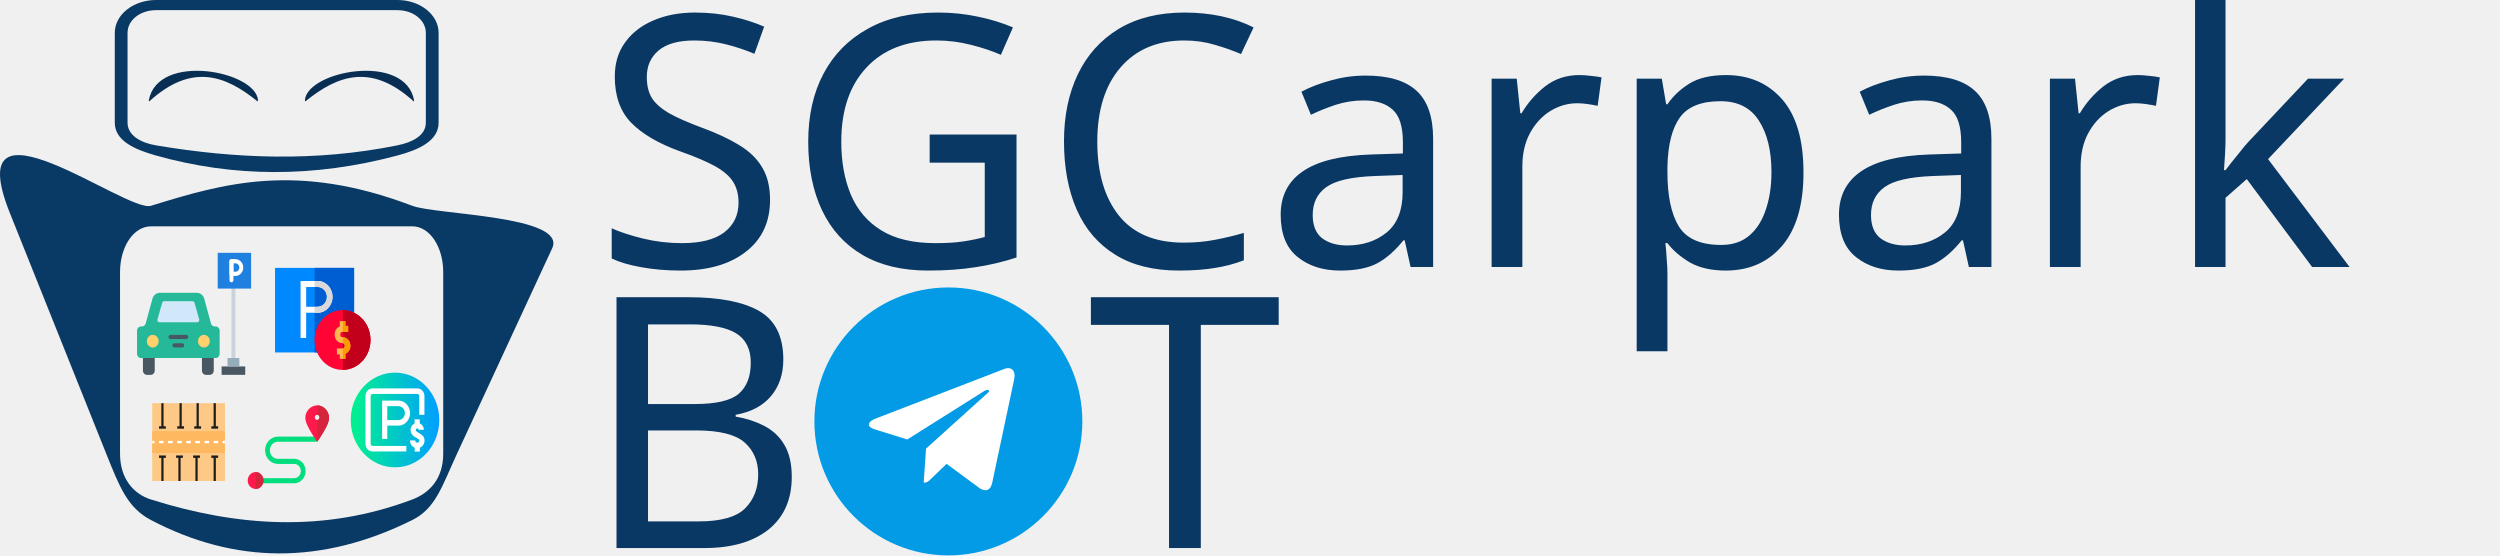
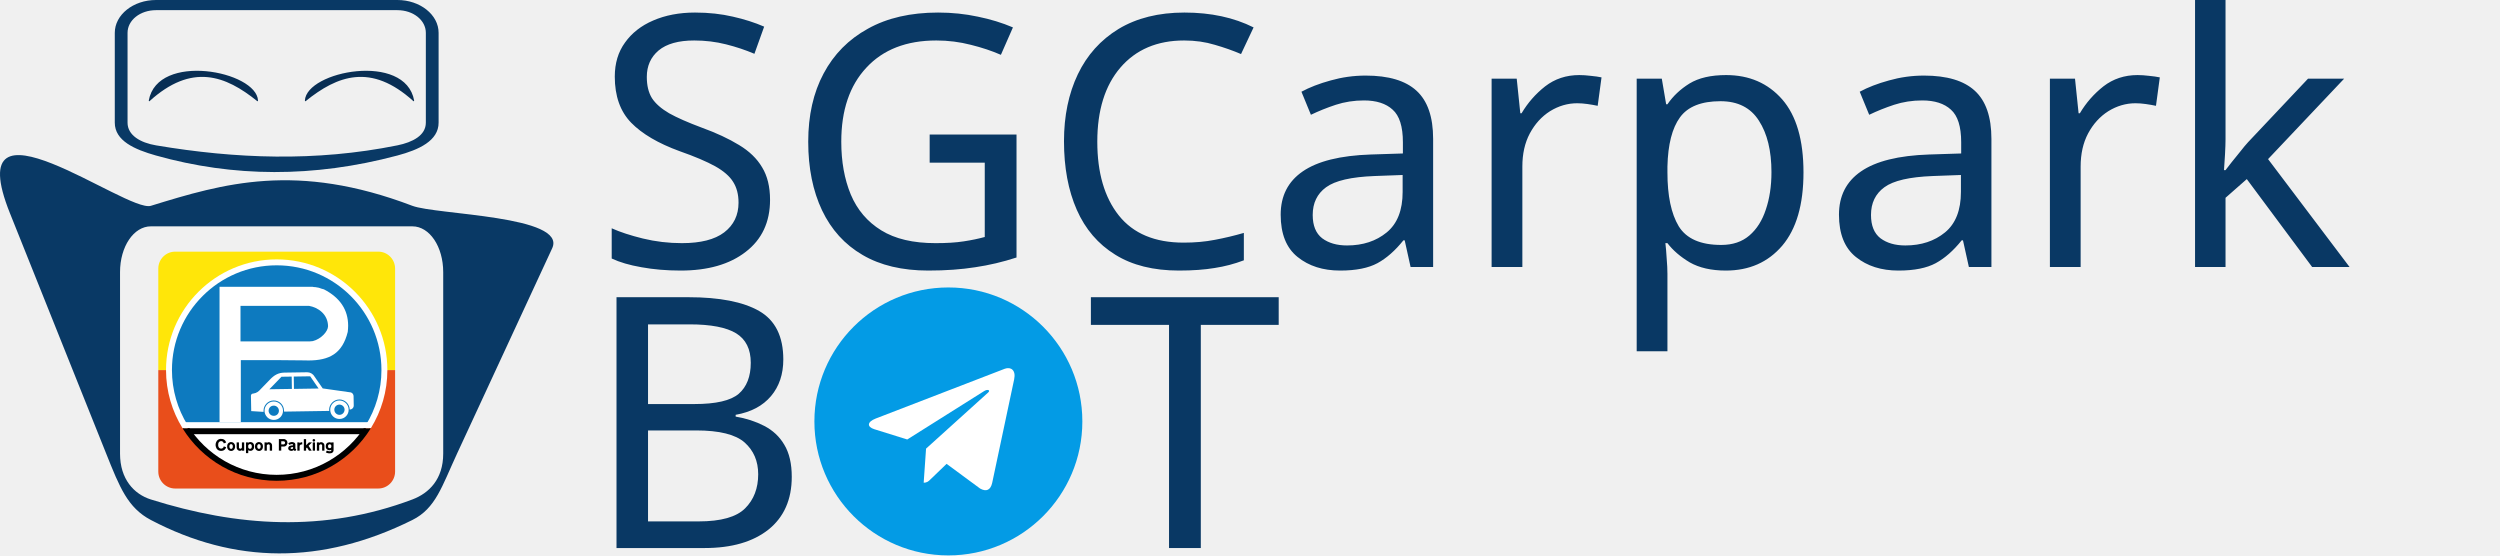
- <svg xmlns="http://www.w3.org/2000/svg" xmlns:xlink="http://www.w3.org/1999/xlink" height="33.871pt" viewBox="0 -15 152.461 33.871" width="152.461pt" version="1.1" id="svg40">
+ <svg xmlns="http://www.w3.org/2000/svg" height="33.871pt" viewBox="0 -15 152.461 33.871" width="152.461pt" version="1.1" id="svg40">
  <defs id="defs44">
    <linearGradient id="a" gradientUnits="userSpaceOnUse" x1="0" x2="512" y1="256" y2="256">
      <stop offset="0" stop-color="#00f38d" id="stop1633" />
      <stop offset="1" stop-color="#009eff" id="stop1635" />
    </linearGradient>
-     <linearGradient xlink:href="#a" id="linearGradient2486" gradientUnits="userSpaceOnUse" x1="0" y1="256" x2="512" y2="256" />
  </defs>
-   <g id="g1059" transform="matrix(0.7142506,0,0,0.7142506,-2.829363,10.17733)">
-     <path style="color:#000000;font-style:normal;font-variant:normal;font-weight:normal;font-stretch:normal;font-size:medium;line-height:normal;font-family:sans-serif;font-variant-ligatures:normal;font-variant-position:normal;font-variant-caps:normal;font-variant-numeric:normal;font-variant-alternates:normal;font-feature-settings:normal;text-indent:0;text-align:start;text-decoration:none;text-decoration-line:none;text-decoration-style:solid;text-decoration-color:#000000;letter-spacing:normal;word-spacing:normal;text-transform:none;writing-mode:lr-tb;direction:ltr;text-orientation:mixed;dominant-baseline:auto;baseline-shift:baseline;text-anchor:start;white-space:normal;shape-padding:0;clip-rule:nonzero;display:inline;overflow:visible;visibility:visible;opacity:0.993;isolation:auto;mix-blend-mode:normal;color-interpolation:sRGB;color-interpolation-filters:linearRGB;solid-color:#000000;solid-opacity:1;vector-effect:none;fill:#083864;fill-opacity:1;fill-rule:nonzero;stroke:none;stroke-width:1.439;stroke-linecap:round;stroke-linejoin:miter;stroke-miterlimit:4;stroke-dasharray:none;stroke-dashoffset:0;stroke-opacity:1;paint-order:markers fill stroke;color-rendering:auto;image-rendering:auto;shape-rendering:auto;text-rendering:auto;enable-background:accumulate" d="M 16.845,-17.678 C 14.786,-17.042 0.363,-28.153 4.807,-17.053 L 13.03,3.484 c 1.149,2.871 1.832,4.624 3.815,5.665 7.139,3.748 14.571,3.856 22.324,0 1.994,-0.992 2.519,-2.866 3.815,-5.665 l 8.123,-17.534 c 1.296,-2.798 -9.9,-2.852 -11.938,-3.627 -9.88,-3.76 -16.125,-1.915 -22.324,0 z m 0,1.753 h 22.324 c 1.47,0 2.635,1.729 2.635,3.911 V 3.484 c 0,2.182 -1.21,3.374 -2.635,3.912 -7.554,2.849 -14.974,2.31 -22.324,0 -1.438,-0.452 -2.635,-1.73 -2.635,-3.912 V -12.013 c 0,-2.182 1.165,-3.911 2.635,-3.911 z" id="path2091" />
-     <g transform="matrix(0.01476919,0,0,0.0157948,33.90612,-3.433917)" id="g2300">
-       <path style="fill:url(#linearGradient2486)" id="path2290" d="M 512,256 C 512,397.387 397.387,512 256,512 114.613,512 0,397.387 0,256 0,114.613 114.613,0 256,0 397.387,0 512,114.613 512,256 Z m 0,0" />
-       <g style="fill:#ffffff" id="g2298">
-         <path id="path2292" d="M 115.152,384.832 V 126.512 c 0,-6.266 5.094,-11.359 11.359,-11.359 h 258.32 c 6.262,0 11.359,5.094 11.359,11.359 v 101.48 h 30 V 126.512 c 0,-22.809 -18.555,-41.359 -41.359,-41.359 H 126.512 c -22.809,0 -41.359,18.551 -41.359,41.359 v 258.32 c 0,22.805 18.551,41.359 41.359,41.359 h 195.055 v -30 H 126.512 c -6.266,0 -11.359,-5.098 -11.359,-11.359 z m 0,0" />
-         <path id="path2294" d="m 275.441,151.051 h -94.078 v 207.422 h 30 v -71.988 h 64.078 c 37.34,0 67.719,-30.379 67.719,-67.719 0,-37.336 -30.379,-67.715 -67.719,-67.715 z m 0,105.434 h -64.078 v -75.434 h 64.078 c 20.797,0 37.719,16.918 37.719,37.719 0,20.797 -16.922,37.715 -37.719,37.715 z m 0,0" />
-         <path id="path2296" d="m 426.848,366.621 c 0,-23.438 -20.109,-33.922 -34.793,-41.574 l -0.355,-0.184 c -12.676,-6.609 -15.59,-9.527 -15.59,-15.605 0,-3.914 4.207,-7.613 8.656,-7.613 4.406,0 8.129,3.391 8.129,7.406 h 30 c 0,-15.629 -9.82,-29.039 -23.723,-34.625 v -21.895 h -30 v 22.441 c -13.445,5.961 -23.062,19.258 -23.062,34.285 0,25.672 19.859,36.023 31.727,42.207 l 0.352,0.188 c 13.16,6.855 18.66,10.453 18.66,14.969 0,6.531 -5.645,12.262 -12.082,12.262 -6.254,0 -11.953,-5.918 -11.953,-12.414 h -30 c 0,17.703 11.398,33.277 27.02,39.512 v 20.871 h 30 v -20.895 c 15.625,-6.234 27.016,-21.73 27.016,-39.336 z m 0,0" />
-       </g>
-     </g>
-     <g id="g2338" transform="matrix(0.01935439,0,0,0.02069841,15.66132,-13.66324)">
-       <path id="path2302" d="m 425.222,442.576 c -4.799,0 -8.678,-3.879 -8.678,-8.678 V 147.525 c 0,-4.799 3.879,-8.678 8.678,-8.678 4.799,0 8.678,3.879 8.678,8.678 v 286.373 c 0,4.799 -3.879,8.678 -8.678,8.678 z" style="fill:#cad3db" />
-       <path id="path2304" d="m 347.12,303.729 h -4.322 c -7.723,0 -14.518,-5.103 -16.67,-12.514 L 295.477,185.682 c -5.528,-12.635 -18.015,-20.801 -31.805,-20.801 H 100.805 c -13.789,0 -26.277,8.166 -31.805,20.801 L 38.35,291.215 c -2.152,7.411 -8.947,12.514 -16.67,12.514 h -4.322 c -9.589,0 -17.356,7.767 -17.356,17.356 v 95.458 c 0,9.589 7.767,17.356 17.356,17.356 H 347.12 c 9.589,0 17.356,-7.767 17.356,-17.356 v -95.458 c 0,-9.589 -7.766,-17.356 -17.356,-17.356" style="fill:#25b99a" />
-       <g id="g2310">
-         <path id="path2306" d="M 60.748,503.322 H 43.392 c -9.589,0 -17.356,-7.767 -17.356,-17.356 v -52.068 h 52.068 v 52.068 c -0.001,9.589 -7.767,17.356 -17.356,17.356" style="fill:#485762" />
-         <path id="path2308" d="M 321.086,503.322 H 303.73 c -9.589,0 -17.356,-7.767 -17.356,-17.356 v -52.068 h 52.068 v 52.068 c 0,9.589 -7.766,17.356 -17.356,17.356" style="fill:#485762" />
-       </g>
-       <g id="g2316">
-         <path id="path2312" d="m 95.459,364.475 c 0,14.379 -11.655,26.034 -26.034,26.034 -14.379,0 -26.034,-11.655 -26.034,-26.034 0,-14.379 11.655,-26.034 26.034,-26.034 14.379,0 26.034,11.654 26.034,26.034" style="fill:#ffd06c" />
-         <path id="path2314" d="m 321.086,364.475 c 0,14.379 -11.655,26.034 -26.034,26.034 -14.379,0 -26.034,-11.655 -26.034,-26.034 0,-14.379 11.655,-26.034 26.034,-26.034 14.38,0 26.034,11.654 26.034,26.034" style="fill:#ffd06c" />
-       </g>
-       <g id="g2322">
-         <path id="path2318" d="m 199.595,390.508 h -34.712 c -4.799,0 -8.678,-3.879 -8.678,-8.678 0,-4.799 3.879,-8.678 8.678,-8.678 h 34.712 c 4.799,0 8.678,3.879 8.678,8.678 0,4.799 -3.879,8.678 -8.678,8.678" style="fill:#485762" />
-         <path id="path2320" d="m 216.951,355.797 h -69.424 c -4.799,0 -8.678,-3.879 -8.678,-8.678 0,-4.799 3.879,-8.678 8.678,-8.678 h 69.424 c 4.799,0 8.678,3.879 8.678,8.678 0,4.799 -3.879,8.678 -8.678,8.678" style="fill:#485762" />
-       </g>
-       <path id="path2324" d="M 266.033,286.373 H 98.445 c -5.814,0 -9.98,-5.606 -8.313,-11.169 l 20.827,-69.424 c 1.102,-3.671 4.478,-6.187 8.313,-6.187 h 125.935 c 3.836,0 7.211,2.517 8.313,6.187 l 20.827,69.424 c 1.666,5.563 -2.499,11.169 -8.314,11.169" style="fill:#d0e8f9" />
-       <polygon id="polygon2326" points="373.151,468.61 373.151,503.322 477.286,503.322 477.286,468.61 " style="fill:#485762" />
-       <polygon id="polygon2328" points="399.185,433.898 399.185,468.61 451.253,468.61 451.253,433.898 " style="fill:#95acb9" />
-       <polygon id="polygon2330" points="355.795,0 355.795,147.525 503.32,147.525 503.32,0 " style="fill:#2080e0" />
-       <g id="g2336">
-         <path id="path2332" d="m 416.544,121.492 c -4.799,0 -8.678,-3.879 -8.678,-8.678 V 34.712 c 0,-4.799 3.879,-8.678 8.678,-8.678 4.799,0 8.678,3.879 8.678,8.678 v 78.102 c 0,4.798 -3.879,8.678 -8.678,8.678" style="fill:#ffffff" />
-         <path id="path2334" d="m 425.222,78.102 h 8.678 c 9.572,0 17.356,-7.784 17.356,-17.356 0,-9.572 -7.784,-17.356 -17.356,-17.356 h -8.678 z m 8.678,17.356 h -17.356 c -4.799,0 -8.678,-3.879 -8.678,-8.678 V 34.712 c 0,-4.799 3.879,-8.678 8.678,-8.678 H 433.9 c 19.144,0 34.712,15.568 34.712,34.712 0,19.144 -15.568,34.712 -34.712,34.712 z" style="fill:#ffffff" />
-       </g>
-     </g>
-     <g id="g2382" transform="matrix(0.01213168,0,0,0.01297415,16.95759,-0.8263289)">
-       <rect y="0.003" style="fill:#fec986" width="511.973" height="511.973" id="rect2340" x="0" />
-       <rect y="183.992" style="fill:#feb860" width="511.973" height="143.993" id="rect2342" x="0" />
-       <g id="g2360">
-         <polygon style="fill:#1d1d1b" points="432.143,511.98 447.816,511.98 447.816,359.824 463.979,359.824 463.979,344.151 415.981,344.151 415.981,359.824 432.143,359.824 " id="polygon2344" />
-         <polygon style="fill:#1d1d1b" points="319.822,359.824 335.984,359.824 335.984,344.151 287.986,344.151 287.986,359.824 304.149,359.824 304.149,511.98 319.822,511.98 " id="polygon2346" />
-         <polygon style="fill:#1d1d1b" points="199.828,359.824 215.99,359.824 215.99,344.151 167.992,344.151 167.992,359.824 184.155,359.824 184.155,511.98 199.828,511.98 " id="polygon2348" />
-         <polygon style="fill:#1d1d1b" points="79.833,359.824 95.996,359.824 95.996,344.151 47.998,344.151 47.998,359.824 64.16,359.824 64.16,511.98 79.833,511.98 " id="polygon2350" />
-         <polygon style="fill:#1d1d1b" points="47.998,167.833 95.996,167.833 95.996,152.16 79.833,152.16 79.833,0.003 64.16,0.003 64.16,152.16 47.998,152.16 " id="polygon2352" />
-         <polygon style="fill:#1d1d1b" points="175.992,167.833 223.99,167.833 223.99,152.16 207.827,152.16 207.827,0.003 192.154,0.003 192.154,152.16 175.992,152.16 " id="polygon2354" />
-         <polygon style="fill:#1d1d1b" points="295.986,167.833 343.984,167.833 343.984,152.16 327.822,152.16 327.822,0.003 312.149,0.003 312.149,152.16 295.986,152.16 " id="polygon2356" />
-         <polygon style="fill:#1d1d1b" points="432.143,152.16 415.981,152.16 415.981,167.833 463.978,167.833 463.978,152.16 447.816,152.16 447.816,0.003 432.143,0.003 " id="polygon2358" />
-       </g>
-       <g id="g2380">
-         <rect y="248.158" style="fill:#ffffff" width="15.999" height="15.673" id="rect2362" x="0" />
-         <rect x="47.998" y="248.158" style="fill:#ffffff" width="31.999" height="15.673" id="rect2364" />
-         <rect x="111.999" y="248.158" style="fill:#ffffff" width="31.999" height="15.673" id="rect2366" />
-         <rect x="175.997" y="248.158" style="fill:#ffffff" width="31.999" height="15.673" id="rect2368" />
-         <rect x="239.984" y="248.158" style="fill:#ffffff" width="31.999" height="15.673" id="rect2370" />
-         <rect x="303.982" y="248.158" style="fill:#ffffff" width="31.999" height="15.673" id="rect2372" />
-         <rect x="367.98" y="248.158" style="fill:#ffffff" width="31.999" height="15.673" id="rect2374" />
-         <rect x="431.978" y="248.158" style="fill:#ffffff" width="31.999" height="15.673" id="rect2376" />
-         <rect x="496.125" y="247.964" transform="matrix(-0.0029,-1,1,-0.0029,249.461,760.6649)" style="fill:#ffffff" width="15.673" height="15.999" id="rect2378" />
-       </g>
-     </g>
-     <g id="g2434" transform="matrix(0.01592411,0,0,0.01702992,27.4441,-12.38207)">
-       <rect y="0.25" style="fill:#0088ff" width="424" height="424" id="rect2384" x="0" />
-       <rect x="212" y="0.25" style="fill:#005ed3" width="212" height="424" id="rect2386" />
-       <path style="fill:#ffffff" d="M 228.54,65.95 H 136.9 v 285.6 h 30 v -126.3 h 61.64 c 43.92,0 79.65,-35.73 79.65,-79.65 0,-43.92 -35.73,-79.65 -79.65,-79.65 z m 0,129.3 H 166.9 v -99.3 h 61.64 c 27.38,0 49.65,22.27 49.65,49.65 0,27.38 -22.27,49.65 -49.65,49.65 z" id="path2388" />
-       <path style="fill:#d9d9db" d="m 308.19,145.6 c 0,43.92 -35.73,79.65 -79.65,79.65 H 212 v -30 h 16.54 c 27.38,0 49.65,-22.27 49.65,-49.65 0,-27.38 -22.27,-49.65 -49.65,-49.65 H 212 v -30 h 16.54 c 43.92,0 79.65,35.73 79.65,79.65 z" id="path2390" />
-       <path style="fill:#ff0435" d="m 512,361.75 c 0,82.077 -66.249,148.963 -148.086,149.99 -0.638,0.01 -1.276,0.01 -1.914,0.01 -82.714,0 -150,-67.286 -150,-150 0,-82.714 67.286,-150 150,-150 0.638,0 1.276,0 1.914,0.01 C 445.751,212.787 512,279.673 512,361.75 Z" id="path2392" />
-       <path style="fill:#c2001b" d="m 512,361.75 c 0,82.077 -66.249,148.963 -148.086,149.99 V 211.76 C 445.751,212.787 512,279.673 512,361.75 Z" id="path2394" />
-       <path style="fill:#ffb74f" d="m 404.189,390.833 c 0,18.1 -11.173,33.628 -26.99,40.066 v 25.804 h -29.9 V 434.088 H 331.9 v -29.9 h 29.043 c 1.027,0 2.013,-0.12 2.97,-0.339 5.93,-1.355 10.376,-6.678 10.376,-13.017 0,-6.339 -4.445,-11.661 -10.376,-13.007 -0.957,-0.219 -1.943,-0.339 -2.97,-0.339 -22.684,0 -41.133,-18.458 -41.133,-41.143 v -3.887 c 0,-17.9 11.492,-33.16 27.488,-38.801 v -26.332 h 29.9 v 24 h 14.9 v 29.9 h -31.156 c -6.199,0 -11.233,5.033 -11.233,11.233 v 3.887 c 0,6.199 5.033,11.242 11.233,11.242 0.997,0 1.993,0.03 2.97,0.109 22.467,1.528 40.277,20.285 40.277,43.139 z" id="path2396" />
-       <g id="g2402">
-         <polygon style="fill:#ff9a00" points="363.914,267.325 377.199,267.325 377.199,291.325 392.1,291.325 392.1,321.225 363.914,321.225 " id="polygon2398" />
-         <path style="fill:#ff9a00" d="m 404.189,390.833 c 0,18.1 -11.173,33.628 -26.99,40.066 v 25.804 H 363.913 V 403.85 c 5.93,-1.355 10.376,-6.678 10.376,-13.017 0,-6.339 -4.445,-11.661 -10.376,-13.007 v -30.13 c 22.466,1.526 40.276,20.283 40.276,43.137 z" id="path2400" />
-       </g>
-       <g id="g2404" />
-       <g id="g2406" />
-       <g id="g2408" />
-       <g id="g2410" />
-       <g id="g2412" />
-       <g id="g2414" />
-       <g id="g2416" />
-       <g id="g2418" />
-       <g id="g2420" />
-       <g id="g2422" />
-       <g id="g2424" />
-       <g id="g2426" />
-       <g id="g2428" />
-       <g id="g2430" />
-       <g id="g2432" />
-     </g>
-     <g id="g2476" transform="matrix(0.01356974,0,0,0.01451207,25.11004,-0.7845564)">
-       <path style="fill:#00dd7d" d="M 292.377,468.453 H 84.405 v -30 h 207.972 c 23.157,0 41.997,-18.84 41.997,-41.998 0,-23.157 -18.84,-41.997 -41.997,-41.997 H 189.632 c -44.248,0 -80.247,-35.998 -80.247,-80.246 0,-44.248 35.999,-80.247 80.247,-80.247 h 247.574 v 30 H 189.632 c -27.706,0 -50.247,22.541 -50.247,50.247 0,27.706 22.54,50.246 50.247,50.246 h 102.745 c 39.699,0 71.997,32.298 71.997,71.997 0,39.7 -32.298,71.998 -71.997,71.998 z" id="path2436" />
-       <path style="fill:#ff1a4b" d="m 99.41,452.085 c 0,27.4 -22.3,49.7 -49.71,49.7 -27.41,0 -49.7,-22.3 -49.7,-49.7 0,-27.41 22.29,-49.71 49.7,-49.71 27.41,0 49.71,22.3 49.71,49.71 z" id="path2438" />
-       <path style="fill:#d5243e" d="m 99.41,452.085 c 0,27.4 -22.3,49.7 -49.71,49.7 v -99.41 c 27.41,0 49.71,22.3 49.71,49.71 z" id="path2440" />
-       <path style="fill:#ff1a4b" d="m 437.21,10.215 c -41.24,0 -74.79,33.55 -74.79,74.79 0,16.74 10.5,41.97 32.11,77.12 15.12,24.58 30,44.72 30.62,45.57 l 12.06,16.28 12.05,-16.28 c 0.63,-0.85 15.51,-20.99 30.62,-45.57 21.61,-35.15 32.12,-60.38 32.12,-77.12 0,-41.24 -33.55,-74.79 -74.79,-74.79 z m 0,85.67 c -8.38,0 -15.17,-6.79 -15.17,-15.17 0,-8.38 6.79,-15.17 15.17,-15.17 8.37,0 15.16,6.79 15.16,15.17 0,8.38 -6.79,15.17 -15.16,15.17 z" id="path2442" />
-       <path style="fill:#d5243e" d="m 512,85.005 c 0,16.74 -10.51,41.97 -32.12,77.12 -15.11,24.58 -29.99,44.72 -30.62,45.57 l -12.05,16.28 V 95.885 c 8.37,0 15.16,-6.79 15.16,-15.17 0,-8.38 -6.79,-15.17 -15.16,-15.17 v -55.33 c 41.24,0 74.79,33.55 74.79,74.79 z" id="path2444" />
-       <g id="g2446" />
-       <g id="g2448" />
-       <g id="g2450" />
-       <g id="g2452" />
-       <g id="g2454" />
-       <g id="g2456" />
-       <g id="g2458" />
-       <g id="g2460" />
-       <g id="g2462" />
-       <g id="g2464" />
-       <g id="g2466" />
-       <g id="g2468" />
-       <g id="g2470" />
-       <g id="g2472" />
-       <g id="g2474" />
-     </g>
-     <g id="g2484" transform="matrix(0.09620222,0,0,0.07660046,-26.58609,20.80992)">
-       <path style="color:#000000;font-style:normal;font-variant:normal;font-weight:normal;font-stretch:normal;font-size:medium;line-height:normal;font-family:sans-serif;font-variant-ligatures:normal;font-variant-position:normal;font-variant-caps:normal;font-variant-numeric:normal;font-variant-alternates:normal;font-feature-settings:normal;text-indent:0;text-align:start;text-decoration:none;text-decoration-line:none;text-decoration-style:solid;text-decoration-color:#000000;letter-spacing:normal;word-spacing:normal;text-transform:none;writing-mode:lr-tb;direction:ltr;text-orientation:mixed;dominant-baseline:auto;baseline-shift:baseline;text-anchor:start;white-space:normal;shape-padding:0;clip-rule:nonzero;display:inline;overflow:visible;visibility:visible;opacity:0.993;isolation:auto;mix-blend-mode:normal;color-interpolation:sRGB;color-interpolation-filters:linearRGB;solid-color:#000000;solid-opacity:1;vector-effect:none;fill:#083864;fill-opacity:1;fill-rule:nonzero;stroke:none;stroke-width:11.329;stroke-linecap:round;stroke-linejoin:miter;stroke-miterlimit:4;stroke-dasharray:none;stroke-dashoffset:0;stroke-opacity:1;paint-order:markers fill stroke;color-rendering:auto;image-rendering:auto;shape-rendering:auto;text-rendering:auto;enable-background:accumulate" d="m 456.015,-731.848 c -20.181,0 -36.605,16.424 -36.605,36.605 v 100.141 c 0,20.181 17.579,29.878 36.605,36.605 68.49,24.219 139.803,24.917 214.189,0 19.136,-6.41 36.605,-16.424 36.605,-36.605 V -695.243 c 0,-20.181 -16.424,-36.605 -36.605,-36.605 z m 0,11.33 h 214.189 c 14.101,0 25.277,11.175 25.277,25.275 v 100.141 c 0,14.101 -11.61,21.806 -25.277,25.277 -72.479,18.41 -143.671,14.927 -214.189,0 -13.795,-2.92 -25.277,-11.176 -25.277,-25.277 V -695.243 c 0,-14.101 11.177,-25.275 25.277,-25.275 z" id="path2478" />
-       <path id="path2480" d="m 588.73,-619.027 c 28.277,-28.716 58.134,-42.895 95.771,0 0.227,0.258 0.604,-0.332 0.604,-0.745 -7.769,-54.339 -95.716,-32.862 -96.979,0 0,0.413 0.363,0.989 0.604,0.745 z" style="opacity:0.993;fill:#072d53;fill-opacity:1;stroke:none;stroke-width:10.252;stroke-linecap:round;stroke-linejoin:miter;stroke-miterlimit:4;stroke-dasharray:none;stroke-dashoffset:0;stroke-opacity:1;paint-order:markers fill stroke" />
-       <path style="opacity:0.993;fill:#072d53;fill-opacity:1;stroke:none;stroke-width:10.252;stroke-linecap:round;stroke-linejoin:miter;stroke-miterlimit:4;stroke-dasharray:none;stroke-dashoffset:0;stroke-opacity:1;paint-order:markers fill stroke" d="m 545.932,-619.027 c -28.277,-28.716 -58.134,-42.895 -95.771,0 -0.227,0.258 -0.604,-0.332 -0.604,-0.745 7.769,-54.339 95.716,-32.862 96.979,0 0,0.413 -0.363,0.989 -0.604,0.745 z" id="path2482" />
-     </g>
+   <path id="path2091" d="M 9.202,-2.449 C 7.731,-1.995 -2.57,-9.931 0.604,-2.003 L 6.477,12.666 c 0.821,2.051 1.309,3.302 2.725,4.046 5.099,2.677 10.408,2.754 15.945,0 1.425,-0.709 1.799,-2.047 2.725,-4.046 L 33.674,0.142 c 0.926,-1.999 -7.071,-2.037 -8.527,-2.591 -7.057,-2.686 -11.517,-1.367 -15.945,0 z m 0,1.252 H 25.147 c 1.05,0 1.882,1.235 1.882,2.794 V 12.666 c 0,1.559 -0.864,2.41 -1.882,2.794 -5.396,2.035 -10.695,1.65 -15.945,0 C 8.175,15.137 7.32,14.224 7.32,12.666 V 1.597 c 0,-1.559 0.832,-2.794 1.882,-2.794 z" style="color:#000000;font-style:normal;font-variant:normal;font-weight:normal;font-stretch:normal;font-size:medium;line-height:normal;font-family:sans-serif;font-variant-ligatures:normal;font-variant-position:normal;font-variant-caps:normal;font-variant-numeric:normal;font-variant-alternates:normal;font-feature-settings:normal;text-indent:0;text-align:start;text-decoration:none;text-decoration-line:none;text-decoration-style:solid;text-decoration-color:#000000;letter-spacing:normal;word-spacing:normal;text-transform:none;writing-mode:lr-tb;direction:ltr;text-orientation:mixed;dominant-baseline:auto;baseline-shift:baseline;text-anchor:start;white-space:normal;shape-padding:0;clip-rule:nonzero;display:inline;overflow:visible;visibility:visible;opacity:0.993;isolation:auto;mix-blend-mode:normal;color-interpolation:sRGB;color-interpolation-filters:linearRGB;solid-color:#000000;solid-opacity:1;vector-effect:none;fill:#083864;fill-opacity:1;fill-rule:nonzero;stroke:none;stroke-width:1.028;stroke-linecap:round;stroke-linejoin:miter;stroke-miterlimit:4;stroke-dasharray:none;stroke-dashoffset:0;stroke-opacity:1;paint-order:markers fill stroke;color-rendering:auto;image-rendering:auto;shape-rendering:auto;text-rendering:auto;enable-background:accumulate" />
+   <g transform="matrix(0.06871249,0,0,0.05471192,-21.81849,25.04083)" id="g2484">
+     <path id="path2478" d="m 456.015,-731.848 c -20.181,0 -36.605,16.424 -36.605,36.605 v 100.141 c 0,20.181 17.579,29.878 36.605,36.605 68.49,24.219 139.803,24.917 214.189,0 19.136,-6.41 36.605,-16.424 36.605,-36.605 V -695.243 c 0,-20.181 -16.424,-36.605 -36.605,-36.605 z m 0,11.33 h 214.189 c 14.101,0 25.277,11.175 25.277,25.275 v 100.141 c 0,14.101 -11.61,21.806 -25.277,25.277 -72.479,18.41 -143.671,14.927 -214.189,0 -13.795,-2.92 -25.277,-11.176 -25.277,-25.277 V -695.243 c 0,-14.101 11.177,-25.275 25.277,-25.275 z" style="color:#000000;font-style:normal;font-variant:normal;font-weight:normal;font-stretch:normal;font-size:medium;line-height:normal;font-family:sans-serif;font-variant-ligatures:normal;font-variant-position:normal;font-variant-caps:normal;font-variant-numeric:normal;font-variant-alternates:normal;font-feature-settings:normal;text-indent:0;text-align:start;text-decoration:none;text-decoration-line:none;text-decoration-style:solid;text-decoration-color:#000000;letter-spacing:normal;word-spacing:normal;text-transform:none;writing-mode:lr-tb;direction:ltr;text-orientation:mixed;dominant-baseline:auto;baseline-shift:baseline;text-anchor:start;white-space:normal;shape-padding:0;clip-rule:nonzero;display:inline;overflow:visible;visibility:visible;opacity:0.993;isolation:auto;mix-blend-mode:normal;color-interpolation:sRGB;color-interpolation-filters:linearRGB;solid-color:#000000;solid-opacity:1;vector-effect:none;fill:#083864;fill-opacity:1;fill-rule:nonzero;stroke:none;stroke-width:11.329;stroke-linecap:round;stroke-linejoin:miter;stroke-miterlimit:4;stroke-dasharray:none;stroke-dashoffset:0;stroke-opacity:1;paint-order:markers fill stroke;color-rendering:auto;image-rendering:auto;shape-rendering:auto;text-rendering:auto;enable-background:accumulate" />
+     <path style="opacity:0.993;fill:#072d53;fill-opacity:1;stroke:none;stroke-width:10.252;stroke-linecap:round;stroke-linejoin:miter;stroke-miterlimit:4;stroke-dasharray:none;stroke-dashoffset:0;stroke-opacity:1;paint-order:markers fill stroke" d="m 588.73,-619.027 c 28.277,-28.716 58.134,-42.895 95.771,0 0.227,0.258 0.604,-0.332 0.604,-0.745 -7.769,-54.339 -95.716,-32.862 -96.979,0 0,0.413 0.363,0.989 0.604,0.745 z" id="path2480" />
+     <path id="path2482" d="m 545.932,-619.027 c -28.277,-28.716 -58.134,-42.895 -95.771,0 -0.227,0.258 -0.604,-0.332 -0.604,-0.745 7.769,-54.339 95.716,-32.862 96.979,0 0,0.413 -0.363,0.989 -0.604,0.745 z" style="opacity:0.993;fill:#072d53;fill-opacity:1;stroke:none;stroke-width:10.252;stroke-linecap:round;stroke-linejoin:miter;stroke-miterlimit:4;stroke-dasharray:none;stroke-dashoffset:0;stroke-opacity:1;paint-order:markers fill stroke" />
  </g>
  <text id="text919" y="1.28" x="36.21" style="font-style:normal;font-variant:normal;font-weight:normal;font-stretch:normal;font-size:21.428px;line-height:1.25;font-family:sans-serif;-inkscape-font-specification:'sans-serif, Normal';font-variant-ligatures:normal;font-variant-caps:normal;font-variant-numeric:normal;font-feature-settings:normal;text-align:start;letter-spacing:0px;word-spacing:0px;writing-mode:lr-tb;text-anchor:start;fill:#083864;fill-opacity:0.996;stroke:none;stroke-width:0.536" xml:space="preserve">
    <tspan id="tspan1089" x="36.21" y="1.28" style="stroke-width:0.536">SGCarpark</tspan>
  </text>
  <g transform="matrix(0.1900623,0,0,0.1900623,4.981749,-4.95006)" id="g937">
    <circle id="circle947" r="42.988" cy="82.346" cx="278.089" style="fill:#039be5;stroke-width:3.582" />
    <path id="path949" d="m 254.771,81.415 41.448,-15.981 c 1.924,-0.695 3.604,0.469 2.981,3.378 l 0.004,-0.004 -7.057,33.248 c -0.523,2.357 -1.924,2.93 -3.883,1.82 l -10.747,-7.921 -5.184,4.994 c -0.573,0.573 -1.057,1.057 -2.167,1.057 l 0.763,-10.937 19.918,-17.994 c 0.867,-0.763 -0.193,-1.193 -1.336,-0.433 l -24.615,15.497 -10.611,-3.31 c -2.303,-0.731 -2.354,-2.303 0.487,-3.414 z" style="fill:#ffffff;stroke-width:3.582" />
  </g>
  <text xml:space="preserve" style="font-style:normal;font-variant:normal;font-weight:normal;font-stretch:normal;font-size:21.428px;line-height:1.25;font-family:sans-serif;-inkscape-font-specification:'sans-serif, Normal';font-variant-ligatures:normal;font-variant-caps:normal;font-variant-numeric:normal;font-feature-settings:normal;text-align:start;letter-spacing:0px;word-spacing:0px;writing-mode:lr-tb;text-anchor:start;fill:#083864;fill-opacity:0.996;stroke:none;stroke-width:0.536" x="35.52" y="18.422" id="text925">
    <tspan y="18.422" x="35.52" id="tspan927" style="fill:#083864;fill-opacity:0.996;stroke-width:0.536">B</tspan>
  </text>
  <text id="text931" y="18.422" x="66.31" style="font-style:normal;font-variant:normal;font-weight:normal;font-stretch:normal;font-size:21.428px;line-height:1.25;font-family:sans-serif;-inkscape-font-specification:'sans-serif, Normal';font-variant-ligatures:normal;font-variant-caps:normal;font-variant-numeric:normal;font-feature-settings:normal;text-align:start;letter-spacing:0px;word-spacing:0px;writing-mode:lr-tb;text-anchor:start;fill:#083864;fill-opacity:0.996;stroke:none;stroke-width:0.536" xml:space="preserve">
    <tspan y="18.422" x="66.31" id="tspan933" style="fill:#083864;fill-opacity:0.996;stroke-width:0.536">T</tspan>
  </text>
+   <g id="g1133" transform="matrix(0.04851595,0,0,0.04851595,26.78623,-42.70432)">
+     <g transform="matrix(0.75,0,0,0.75,-353.1276,887.353)" id="g1098">
+       <g id="g999">
+         <path style="clip-rule:evenodd;fill:#e94e1b;fill-rule:evenodd" d="M 0,368.617 V 198.499 h 396.859 v 170.118 c 0,15.66 -12.57,28.334 -28.137,28.381 H 28.369 C 12.707,396.998 0,384.301 0,368.617" id="path995" />
+         <path style="clip-rule:evenodd;fill:#ffe609;fill-rule:evenodd" d="M 0,198.499 V 28.367 C 0,12.707 12.707,0 28.369,0 h 340.354 c 15.566,0.045 28.137,12.742 28.137,28.367 v 170.132 z" id="path997" />
+       </g>
+       <path style="clip-rule:evenodd;fill:#0d7abf;fill-rule:evenodd" d="M 76.558,207.97" id="path1001" />
+       <g id="g1057">
+         <g id="g1007">
+           <path style="fill:#ffffff" d="m 198.423,12.982 c 102.383,0 185.494,83.098 185.494,185.48 0,35.738 -10.129,69.125 -27.668,97.448 l -0.057,0.086 H 40.671 C 23.132,267.674 12.942,234.202 12.942,198.462 12.943,96.08 96.054,12.982 198.423,12.982" id="path1003" />
+           <path d="m 356.219,295.997 c -32.704,52.814 -91.183,88.019 -157.828,88.019 -66.632,0 -125.045,-35.117 -157.75,-87.931 h 315.521 z" id="path1005" />
+         </g>
+         <g id="g1013">
+           <path style="fill:#0d7abf" d="m 198.422,22.916 c 96.903,0 175.563,78.647 175.563,175.549 0,33.824 -9.586,65.426 -26.186,92.231 l -0.054,0.083 H 49.117 C 32.517,263.97 22.873,232.291 22.873,198.465 22.874,101.563 101.535,22.916 198.422,22.916" id="path1009" />
+           <path style="fill:#ffffff" d="m 347.771,290.779 c -30.953,49.985 -86.301,83.305 -149.377,83.305 -63.065,0 -118.351,-33.24 -149.304,-83.224 h 298.627 z" id="path1011" />
+         </g>
+         <rect style="fill:#ffffff" x="42.896" y="285.817" width="310.678" height="9.931" id="rect1015" />
+         <rect x="49.089" y="295.997" width="298.682" height="9.931" id="rect1017" />
+         <path style="clip-rule:evenodd;fill:#ffffff;fill-rule:evenodd" d="m 295.021,265.043 c 0.1,4.777 4.021,8.578 8.743,8.499 4.626,-0.062 8.421,-3.962 8.431,-8.763 -0.024,-4.673 -3.945,-8.472 -8.762,-8.452 -4.725,0.1 -8.53,4.042 -8.412,8.716 m -6.854,0.196 c 0.046,8.566 7.127,15.366 15.633,15.184 8.564,-0.025 15.396,-7.131 15.229,-15.592 -0.095,-8.607 -7.149,-15.424 -15.735,-15.379 -8.51,0.201 -15.332,7.278 -15.127,15.787 z" id="path1019" />
+         <path style="clip-rule:evenodd;fill:#ffffff;fill-rule:evenodd" d="m 184.872,266.743 c 0.118,4.729 4.03,8.517 8.763,8.432 4.815,-0.001 8.623,-3.911 8.509,-8.659 -0.09,-4.713 -4.008,-8.533 -8.766,-8.429 -4.792,0.003 -8.476,3.839 -8.506,8.656 m -6.836,0.148 c 0.154,8.471 7.258,15.327 15.764,15.144 8.559,-0.059 15.382,-7.156 15.22,-15.658 -0.183,-8.506 -7.177,-15.385 -15.658,-15.22 -8.569,0.046 -15.406,7.173 -15.326,15.734 z" id="path1021" />
+         <path style="clip-rule:evenodd;fill:#ffffff;fill-rule:evenodd" d="m 268.665,229.395 -14.122,-20.479 -27.51,0.436 0.328,20.698 41.304,-0.655 m -45.123,-19.987 -17.056,0.252 -20.334,20.978 37.734,-0.58 z m -36.864,5.452 c 7.405,-7.861 14.25,-11.965 24.771,-12.124 l 37.921,-0.575 c 4.914,-0.037 9.533,2.412 12.09,6.694 l 14.077,20.366 47.337,6.735 c 2.736,1.017 4.387,3.5 4.406,6.299 l 0.273,15.562 c 0.09,3.74 -2.988,6.812 -6.766,6.875 -0.238,-9.455 -8,-16.971 -17.419,-16.957 -9.453,0.218 -17.087,8.064 -17.076,17.503 0.05,0.472 0.123,1.067 0.245,1.664 l -3.559,0.086 -72.23,1.13 -0.092,-1.772 c -0.02,-9.454 -7.84,-17.053 -17.422,-16.938 -9.459,0.185 -17.062,8.027 -16.846,17.501 l 0.007,1.653 -20.663,-1.322 -0.479,-25.869 c 0.064,-1.509 1.159,-2.987 2.574,-3.323 l 1.774,-0.29 c 5.129,-0.735 8.631,-3.449 12.053,-7.418 z" id="path1023" />
+         <g id="g1027">
+           <path style="fill:#ffffff" d="M 102.637,58.916 H 258.43 c 0.798,0.179 1.529,0.312 2.195,0.399 0.666,0.09 1.308,0.134 1.93,0.134 h 0.666 l 5.854,1.062 c 1.686,0.623 3.216,1.155 4.592,1.599 1.375,0.444 2.683,0.798 3.926,1.063 27.057,14.019 40.586,34.334 40.586,60.947 0,1.686 -0.066,3.394 -0.199,5.123 -0.133,1.729 -0.289,3.482 -0.466,5.257 -9.048,36.55 -31.095,47.889 -66.137,47.889 -1.862,0 -3.748,-0.043 -5.655,-0.133 -1.908,-0.088 -40.109,-0.221 -42.15,-0.399 h -65.271 l -10e-4,104.11 h -35.663 z m 35.131,91.538 h 109.618 c 4.602,0.154 7.173,0.097 11.577,-0.533 13.849,-3.428 25.356,-16.177 25.549,-24.869 -0.328,-20.318 -16.704,-31.54 -31.936,-34.198 H 137.768 Z" id="path1025" />
+         </g>
+         <g id="g1055">
+           <path d="m 113.798,319.78 -0.203,0.151 -0.861,0.305 -0.203,0.102 -0.203,0.051 c -0.245,0.143 -0.464,0.244 -0.659,0.304 l -0.253,0.05 -0.101,0.102 h -0.152 l -0.102,0.102 h -0.152 l -0.101,0.102 h -0.152 l -0.102,0.102 -0.202,0.051 -0.558,0.203 c -0.845,-3.066 -2.804,-4.299 -5.878,-3.699 -2.381,0.92 -3.547,2.693 -3.496,5.32 -0.312,2.728 0.346,4.788 1.976,6.182 1.343,0.912 2.745,1.148 4.206,0.709 1.841,-0.6 2.889,-1.799 3.142,-3.598 0.321,0.06 0.591,0.16 0.811,0.305 0.347,0.093 0.634,0.193 0.862,0.304 l 0.203,0.101 0.304,0.102 0.152,0.051 0.354,0.152 0.203,0.051 0.151,0.102 c 0.169,0.042 0.305,0.093 0.406,0.152 l 0.608,0.202 c -1.351,3.749 -3.868,5.776 -7.55,6.081 -3.725,0.27 -6.545,-0.997 -8.462,-3.801 -2.044,-3.605 -2.348,-7.17 -0.912,-10.691 1.452,-3.354 3.851,-5.244 7.195,-5.676 4.924,-0.257 8.166,1.753 9.729,6.026 z" id="path1029" />
+           <path d="m 128.122,323.276 c 0.118,0.151 0.202,0.304 0.253,0.456 0.727,2.939 0.372,5.523 -1.064,7.752 -2.018,2.323 -4.417,3.084 -7.195,2.281 -2.922,-0.996 -4.51,-3.074 -4.764,-6.232 -0.253,-4.831 1.773,-7.635 6.081,-8.412 3.328,-0.025 5.557,1.36 6.689,4.155 z m -8.918,3.496 c -0.051,2.171 0.844,3.454 2.686,3.851 2.212,-0.151 3.209,-1.773 2.989,-4.863 -0.262,-2.137 -1.343,-3.219 -3.243,-3.243 -1.841,0.794 -2.652,2.212 -2.432,4.255 z" id="path1031" />
+           <path d="m 131.501,319.679 h 0.253 0.203 0.253 0.203 0.253 0.659 0.203 0.861 0.406 0.354 l 0.051,9.07 c 0.887,1.706 2.17,2.077 3.851,1.114 0.507,-0.405 0.861,-0.878 1.064,-1.418 v -0.152 -1.014 -0.354 -0.354 -0.203 -0.254 -0.658 -0.203 -0.861 -0.151 -0.608 -0.203 -0.202 -0.151 -0.912 -0.659 -0.202 -0.861 -0.152 -0.608 h 1.013 0.253 0.152 0.202 0.203 0.202 0.203 0.861 0.152 0.608 v 13.833 h -1.013 -0.253 -0.152 -0.202 -0.203 -0.202 -0.203 -0.861 -0.152 -0.608 V 332.6 c -2.01,1.453 -4.021,1.621 -6.03,0.507 -0.912,-0.583 -1.588,-1.274 -2.026,-2.077 l -0.102,-0.051 -0.051,-0.152 -0.051,-0.152 c -0.076,-0.168 -0.126,-0.304 -0.152,-0.404 l -0.05,-0.152 c -0.161,-0.523 -0.262,-0.945 -0.304,-1.268 l -0.051,-1.114 v -0.354 -0.305 -0.861 -0.151 -0.608 -0.658 -0.203 -0.861 -0.152 -0.607 -0.558 -0.253 -0.659 -0.202 -0.861 -0.152 -0.608 h 0.203 z" id="path1033" />
+           <path d="m 160.621,327.584 c -0.279,2.964 -1.63,4.939 -4.054,5.928 -2.222,0.693 -4.164,0.406 -5.827,-0.861 v 5.017 h -0.861 -0.203 -0.253 -0.659 -0.202 -0.862 -0.152 -0.608 v -0.405 -0.406 -0.404 -0.406 -0.354 -0.406 -0.354 -0.151 -0.254 -0.152 -0.203 -0.151 -1.013 -0.203 -0.912 -0.305 -0.354 -1.014 -0.406 -0.404 -0.406 -0.405 -1.013 -0.152 -0.152 -1.57 -0.355 -0.304 -0.354 -0.305 -0.253 -0.304 -0.203 -0.912 -0.557 -0.203 -0.203 -0.202 -0.202 -0.861 -0.152 -0.608 h 0.862 0.203 0.253 0.659 0.203 0.861 0.406 0.354 v 0.558 c 0.979,-0.65 1.976,-1.039 2.989,-1.166 4.889,0.037 7.186,2.857 6.891,8.457 z m -9.729,-3.345 v 0.151 l -0.101,0.406 -0.102,0.354 v 2.888 c 0.414,1.436 1.309,2.247 2.686,2.433 1.554,0.11 2.567,-0.498 3.04,-1.824 0.473,-1.427 0.49,-2.778 0.051,-4.054 -0.448,-1.537 -1.545,-2.229 -3.293,-2.077 -1.031,0.313 -1.791,0.887 -2.281,1.723 z" id="path1035" />
+           <path d="m 174.793,323.276 c 0.118,0.151 0.202,0.304 0.253,0.456 0.727,2.939 0.372,5.523 -1.064,7.752 -2.018,2.323 -4.417,3.084 -7.195,2.281 -2.922,-0.996 -4.51,-3.074 -4.764,-6.232 -0.253,-4.831 1.773,-7.635 6.081,-8.412 3.328,-0.025 5.557,1.36 6.689,4.155 z m -8.918,3.496 c -0.051,2.171 0.844,3.454 2.686,3.851 2.212,-0.151 3.209,-1.773 2.989,-4.863 -0.262,-2.137 -1.343,-3.219 -3.243,-3.243 -1.841,0.794 -2.652,2.212 -2.432,4.255 z" id="path1037" />
+           <path d="m 190.029,322.162 0.051,0.151 0.05,0.152 0.051,0.151 c 0.084,0.145 0.135,0.279 0.152,0.406 l 0.203,0.607 v 0.152 c 0.118,0.607 0.168,1.098 0.152,1.469 v 8.26 h -1.014 -0.253 -0.152 -0.202 -0.203 -0.203 -0.203 -0.861 -0.152 -0.607 v -0.152 -0.253 -0.151 -0.203 -0.151 -1.014 -0.709 -0.557 -0.254 -0.152 -0.203 -0.151 -1.013 -0.203 -0.558 -0.507 -0.912 -0.152 -0.151 -0.202 -0.912 -0.203 c -0.085,-0.211 -0.136,-0.396 -0.152,-0.558 -0.405,-0.71 -0.946,-1.165 -1.621,-1.368 -1.402,-0.033 -2.433,0.507 -3.091,1.621 l -0.101,0.355 v 8.715 h -1.014 -0.253 -0.152 -0.203 -0.203 -0.203 -0.202 -0.861 -0.152 -0.608 v -0.152 -0.253 -0.151 -0.203 -0.153 -1.014 -0.354 -0.203 -0.254 -0.203 -0.252 -0.659 -0.203 -0.861 -0.151 -0.608 -0.354 -0.355 -0.304 -0.354 -0.305 -0.354 -0.305 -0.861 -0.305 -0.253 -0.304 -0.203 -0.912 -0.557 -0.203 -0.203 -0.202 -0.202 -0.861 -0.152 -0.608 h 1.013 0.253 0.152 0.203 0.202 0.203 0.203 0.861 0.152 0.608 c -0.018,0.347 0,0.634 0.051,0.861 0.844,-0.667 1.739,-1.072 2.686,-1.216 2.312,-0.078 4.12,0.867 5.42,2.836 z" id="path1039" />
+           <path d="m 202.462,314.105 h 0.406 0.151 0.152 1.57 0.354 0.305 0.354 0.304 0.254 0.304 0.202 0.912 0.558 0.203 0.202 0.203 0.203 0.861 0.151 0.608 0.152 l 0.101,0.051 h 0.152 l 0.354,0.051 0.152,0.05 0.709,0.152 c 3.167,1.521 4.502,3.919 4.003,7.195 -1.132,3.876 -3.716,5.565 -7.753,5.067 h -0.202 -0.558 -0.253 -0.152 -0.202 -0.152 -1.014 v 6.789 h -0.658 -0.203 -0.912 -0.202 -0.203 -0.202 -0.861 -0.152 -0.608 v -0.152 -0.202 -0.151 -0.203 -0.912 -0.405 -0.405 -0.152 -1.014 -0.202 -0.253 -0.203 -0.254 -0.658 -0.203 -0.861 -0.152 -0.607 -0.203 -0.253 -0.659 -0.202 -0.861 -0.152 -0.608 -0.354 -0.406 -0.405 -0.405 -0.152 -0.152 -1.57 -0.354 -0.304 -0.355 -0.304 -0.253 -0.305 -0.202 -0.912 -0.558 -0.203 -0.202 -0.202 -0.203 -0.861 -0.152 -0.607 h 0.407 z m 3.598,8.918 h 0.203 0.202 0.203 0.558 0.557 0.912 0.152 0.152 0.202 0.912 0.203 c 0.211,-0.084 0.396,-0.135 0.558,-0.152 1.41,-0.836 1.883,-1.984 1.418,-3.445 -0.312,-0.727 -0.802,-1.233 -1.469,-1.521 h -0.152 c -0.523,-0.151 -0.996,-0.202 -1.419,-0.151 h -0.253 -0.203 -0.253 -0.659 -0.202 -0.862 -0.151 -0.608 v 5.269 z" id="path1041" />
+           <path d="m 228.846,320.844 0.051,0.102 c 0.135,0.17 0.236,0.338 0.304,0.507 0.178,0.263 0.296,0.499 0.355,0.71 v 0.202 c 0.101,0.329 0.151,0.616 0.151,0.861 v 4.966 c -0.034,0.836 0,1.529 0.102,2.078 0.413,0.43 0.887,0.701 1.419,0.811 l -0.102,0.152 -0.102,0.252 -0.102,0.203 -0.051,0.152 -0.05,0.152 -0.102,0.151 -0.203,0.507 -0.101,0.152 -0.051,0.152 -0.051,0.151 -0.051,0.102 -0.354,0.76 c -1.504,0.009 -2.636,-0.464 -3.396,-1.419 -1.443,1.436 -3.234,1.791 -5.371,1.064 -1.968,-0.541 -3.116,-1.74 -3.445,-3.598 0.017,-2.728 1.301,-4.315 3.851,-4.764 0.136,-0.084 0.271,-0.135 0.405,-0.151 h 0.152 c 0.051,-0.034 0.102,-0.051 0.152,-0.051 l 0.152,-0.051 0.912,-0.151 0.404,-0.051 0.152,-0.051 0.861,-0.051 c 0.456,-0.067 0.828,-0.084 1.115,-0.051 0.127,-1.883 -0.904,-2.525 -3.091,-1.926 l -0.152,0.051 -0.405,0.051 -0.354,0.152 -0.152,0.051 -0.507,0.152 c -0.262,0.177 -0.498,0.295 -0.709,0.354 -0.287,0.221 -0.574,0.372 -0.861,0.457 l -0.355,-0.659 -0.101,-0.051 -0.051,-0.151 -0.102,-0.102 -0.051,-0.152 c -0.22,-0.254 -0.372,-0.49 -0.456,-0.709 -0.135,-0.127 -0.22,-0.262 -0.253,-0.406 -0.22,-0.211 -0.354,-0.43 -0.405,-0.658 l 0.102,-0.051 0.151,-0.102 0.102,-0.051 c 0.228,-0.152 0.431,-0.27 0.608,-0.354 0.135,-0.093 0.27,-0.144 0.404,-0.151 l 0.102,-0.102 c 0.312,-0.144 0.583,-0.245 0.811,-0.305 l 0.102,-0.102 h 0.152 c 0.16,-0.101 0.295,-0.168 0.405,-0.202 h 0.152 c 0.228,-0.118 0.447,-0.186 0.658,-0.202 0.465,-0.195 0.903,-0.296 1.317,-0.305 l 0.152,-0.051 c 2.318,-0.149 4.244,0.426 5.781,1.726 z m -3.345,6.638 h -0.151 c -0.203,0.059 -0.372,0.093 -0.507,0.102 h -0.152 c -0.051,0.033 -0.102,0.051 -0.151,0.051 l -0.203,0.05 h -0.151 l -0.203,0.051 -0.305,0.051 c -0.05,0.034 -0.101,0.051 -0.151,0.051 l -0.202,0.051 -0.152,0.05 c -0.474,0.119 -0.845,0.237 -1.115,0.355 -0.354,0.473 -0.456,0.963 -0.304,1.469 0.845,1.184 2.061,1.386 3.648,0.608 l 0.405,-0.608 0.051,-0.202 v -0.202 -0.152 -0.254 -0.152 -0.202 -0.151 -1.014 h -0.152 z" id="path1043" />
+           <path d="m 240.079,319.477 h 0.152 1.013 v 3.648 c -1.95,-0.254 -3.353,0.371 -4.206,1.874 v 0.152 c -0.151,0.397 -0.219,0.785 -0.202,1.165 v 7.195 h -0.861 -0.202 -0.254 -0.658 -0.203 -0.861 -0.152 -0.607 v -0.152 -0.253 -0.151 -0.203 -0.152 -1.014 -0.354 -1.014 -0.406 -0.404 -0.406 -0.405 -1.013 -0.152 -0.152 -1.57 -0.355 -0.304 -0.354 -0.305 -0.253 -0.304 -0.203 -0.912 -0.557 -0.203 -0.203 -0.202 -0.202 -0.861 -0.152 -0.608 h 0.861 0.202 0.253 0.659 0.203 0.861 0.151 0.608 v 1.317 c 0.896,-0.903 1.908,-1.428 3.04,-1.57 h 0.203 z" id="path1045" />
+           <path d="m 244.775,314.207 h 0.203 0.253 0.658 0.203 0.861 0.405 0.354 v 10.285 l 0.203,-0.202 0.203,-0.203 0.151,-0.202 0.102,-0.102 0.102,-0.051 c 0.126,-0.169 0.245,-0.305 0.354,-0.405 l 0.102,-0.051 c 0.169,-0.236 0.354,-0.423 0.557,-0.558 l 0.152,-0.152 c 0.169,-0.236 0.355,-0.422 0.558,-0.557 0.109,-0.16 0.228,-0.279 0.354,-0.355 0.109,-0.16 0.229,-0.277 0.355,-0.354 l 0.05,-0.102 0.102,-0.051 c 0.127,-0.169 0.245,-0.305 0.354,-0.406 l 0.152,-0.101 c 0.033,-0.06 0.067,-0.093 0.102,-0.102 l 0.051,-0.101 0.101,-0.102 0.102,-0.051 0.051,-0.102 0.102,-0.051 c 0.126,-0.169 0.245,-0.304 0.354,-0.405 h 0.304 0.659 0.202 0.912 0.558 0.203 0.202 0.203 0.202 0.861 0.406 0.354 l -0.203,0.304 -0.253,0.203 -0.203,0.254 -0.658,0.658 -0.102,0.051 c -0.169,0.228 -0.338,0.396 -0.507,0.506 -0.169,0.229 -0.338,0.397 -0.507,0.508 l -0.051,0.101 -0.102,0.102 -0.101,0.102 -0.102,0.05 c -0.034,0.06 -0.067,0.094 -0.102,0.102 l -0.558,0.608 -0.506,0.456 -0.152,0.203 -0.152,0.102 -0.102,0.151 -0.151,0.102 c -0.11,0.16 -0.229,0.278 -0.354,0.354 -0.237,0.33 -0.474,0.582 -0.71,0.76 l 0.051,0.152 0.102,0.051 0.202,0.354 0.051,0.102 c 0.118,0.151 0.203,0.287 0.254,0.405 0.253,0.338 0.438,0.625 0.557,0.861 l 0.203,0.305 0.152,0.303 0.202,0.203 0.051,0.102 0.405,0.709 c 0.076,0.085 0.127,0.17 0.152,0.254 0.178,0.203 0.312,0.389 0.405,0.557 l 0.151,0.254 0.102,0.152 0.051,0.102 c 0.118,0.16 0.203,0.295 0.254,0.404 0.126,0.152 0.211,0.305 0.253,0.457 l 0.152,0.151 0.101,0.152 0.102,0.202 0.102,0.102 0.051,0.152 0.203,0.354 0.101,0.051 0.051,0.151 0.203,0.355 c 0.22,0.236 0.371,0.473 0.456,0.709 h -0.305 -1.57 -0.709 -0.152 -0.254 -0.151 -0.203 -0.151 -1.014 l -0.507,-0.76 -0.102,-0.254 c -0.245,-0.27 -0.414,-0.523 -0.507,-0.76 l -0.202,-0.254 -0.102,-0.252 -0.202,-0.254 -0.102,-0.203 c -0.17,-0.211 -0.287,-0.414 -0.355,-0.607 l -0.151,-0.203 -0.304,-0.405 -0.102,-0.151 -0.051,-0.152 -0.102,-0.152 -0.102,-0.102 c -0.16,-0.329 -0.329,-0.6 -0.507,-0.811 l -0.253,0.254 c -0.118,0.16 -0.22,0.278 -0.305,0.354 l -0.151,0.152 -0.102,0.102 -0.101,0.051 c -0.161,0.229 -0.33,0.414 -0.508,0.558 v 3.851 h -0.861 -0.202 -0.253 -0.659 -0.202 -0.862 -0.151 -0.608 v -0.405 -1.013 -0.406 -0.152 -0.202 -0.912 -0.151 -1.014 -0.406 -0.202 -0.912 -0.151 -0.152 -1.57 -0.355 -0.152 -0.202 -0.912 -0.71 -0.151 -0.253 -0.152 -0.203 -0.152 -1.013 -0.862 -0.151 -0.608 -0.658 -0.203 -0.861 -0.152 -0.613 -0.558 -0.253 -0.658 -0.203 -0.861 -0.152 -0.607 h 0.864 z" id="path1047" />
+           <path d="m 262.899,315.879 c 0.025,0.954 -0.295,1.697 -0.963,2.229 -1.528,0.609 -2.609,0.237 -3.242,-1.114 -0.338,-1.521 0.202,-2.499 1.621,-2.938 1.394,-0.027 2.255,0.581 2.584,1.823 z m -3.192,3.85 h 0.203 0.253 0.659 0.202 0.861 0.406 0.354 v 13.833 h -0.71 -0.557 -0.254 -0.152 -0.202 -0.152 -1.013 -0.152 -0.608 v -0.152 -0.253 -0.151 -0.203 -0.152 -1.014 -0.354 -0.202 -0.254 -0.203 -0.253 -0.659 -0.202 -0.861 -0.151 -0.608 -0.354 -0.355 -0.304 -0.354 -0.305 -0.354 -0.305 -0.861 -0.305 -0.253 -0.304 -0.203 -0.912 -0.557 -0.203 -0.203 -0.202 -0.202 -0.861 -0.152 -0.608 h 0.862 z" id="path1049" />
+           <path d="m 277.781,322.162 0.051,0.151 0.05,0.152 0.051,0.151 c 0.085,0.145 0.136,0.279 0.152,0.406 l 0.203,0.607 v 0.152 c 0.118,0.607 0.168,1.098 0.151,1.469 v 8.26 h -1.013 -0.254 -0.152 -0.202 -0.202 -0.203 -0.203 -0.861 -0.152 -0.607 v -0.152 -0.253 -0.151 -0.203 -0.151 -1.014 -0.709 -0.557 -0.254 -0.152 -0.203 -0.151 -1.013 -0.203 -0.558 -0.507 -0.912 -0.152 -0.151 -0.202 -0.912 -0.203 c -0.084,-0.211 -0.135,-0.396 -0.152,-0.558 -0.405,-0.71 -0.945,-1.165 -1.621,-1.368 -1.402,-0.033 -2.433,0.507 -3.091,1.621 l -0.102,0.355 v 8.715 h -1.014 -0.253 -0.152 -0.202 -0.203 -0.202 -0.203 -0.861 -0.152 -0.607 v -0.152 -0.253 -0.151 -0.203 -0.153 -1.014 -0.354 -0.203 -0.254 -0.203 -0.252 -0.659 -0.203 -0.861 -0.151 -0.608 -0.354 -0.355 -0.304 -0.354 -0.305 -0.354 -0.305 -0.861 -0.305 -0.253 -0.304 -0.203 -0.912 -0.557 -0.203 -0.203 -0.202 -0.202 -0.861 -0.152 -0.608 h 1.014 0.253 0.151 0.203 0.203 0.202 0.203 0.861 0.151 0.608 c -0.017,0.347 0,0.634 0.051,0.861 0.845,-0.667 1.739,-1.072 2.686,-1.216 2.312,-0.078 4.119,0.867 5.42,2.836 z" id="path1051" />
+           <path d="m 289.927,320.338 c 0.059,-0.254 0.075,-0.473 0.05,-0.659 h 0.862 0.202 0.253 0.659 0.202 0.861 0.152 0.608 v 13.327 l -0.051,0.151 c -0.009,0.431 -0.076,0.802 -0.202,1.114 -0.051,0.236 -0.102,0.423 -0.152,0.558 l -0.102,0.102 c -0.304,0.71 -0.709,1.284 -1.216,1.723 l -0.152,0.102 -0.151,0.051 c -0.085,0.109 -0.187,0.194 -0.305,0.253 l -0.152,0.051 c -0.033,0.043 -0.067,0.059 -0.101,0.051 l -0.102,0.102 -0.152,0.051 -0.608,0.304 c -3.513,0.861 -6.688,0.473 -9.525,-1.165 l 0.051,-0.203 0.456,-0.709 0.05,-0.152 0.051,-0.102 0.051,-0.102 0.102,-0.202 0.102,-0.152 c 0.186,-0.278 0.32,-0.515 0.405,-0.709 l 0.051,-0.102 0.102,-0.101 c 0.109,-0.236 0.211,-0.423 0.304,-0.559 0.312,0.11 0.565,0.246 0.76,0.406 1.867,0.827 3.707,1.063 5.523,0.709 0.152,-0.127 0.304,-0.211 0.456,-0.254 0.109,-0.16 0.228,-0.278 0.354,-0.354 l 0.051,-0.102 0.203,-0.355 0.101,-0.354 v -0.912 c -2.373,1.014 -4.534,0.929 -6.485,-0.253 -1.799,-1.166 -2.745,-2.77 -2.838,-4.814 -0.186,-4.535 1.689,-7.068 5.625,-7.6 1.4,-0.086 2.616,0.201 3.647,0.86 z m -5.422,5.219 c -0.262,1.402 0.076,2.517 1.013,3.344 0.896,0.533 1.808,0.668 2.736,0.406 1.419,-0.321 1.993,-1.773 1.723,-4.357 -0.456,-1.537 -1.537,-2.23 -3.243,-2.078 -1.393,0.388 -2.136,1.282 -2.229,2.685 z" id="path1053" />
+         </g>
+       </g>
+     </g>
+   </g>
</svg>
